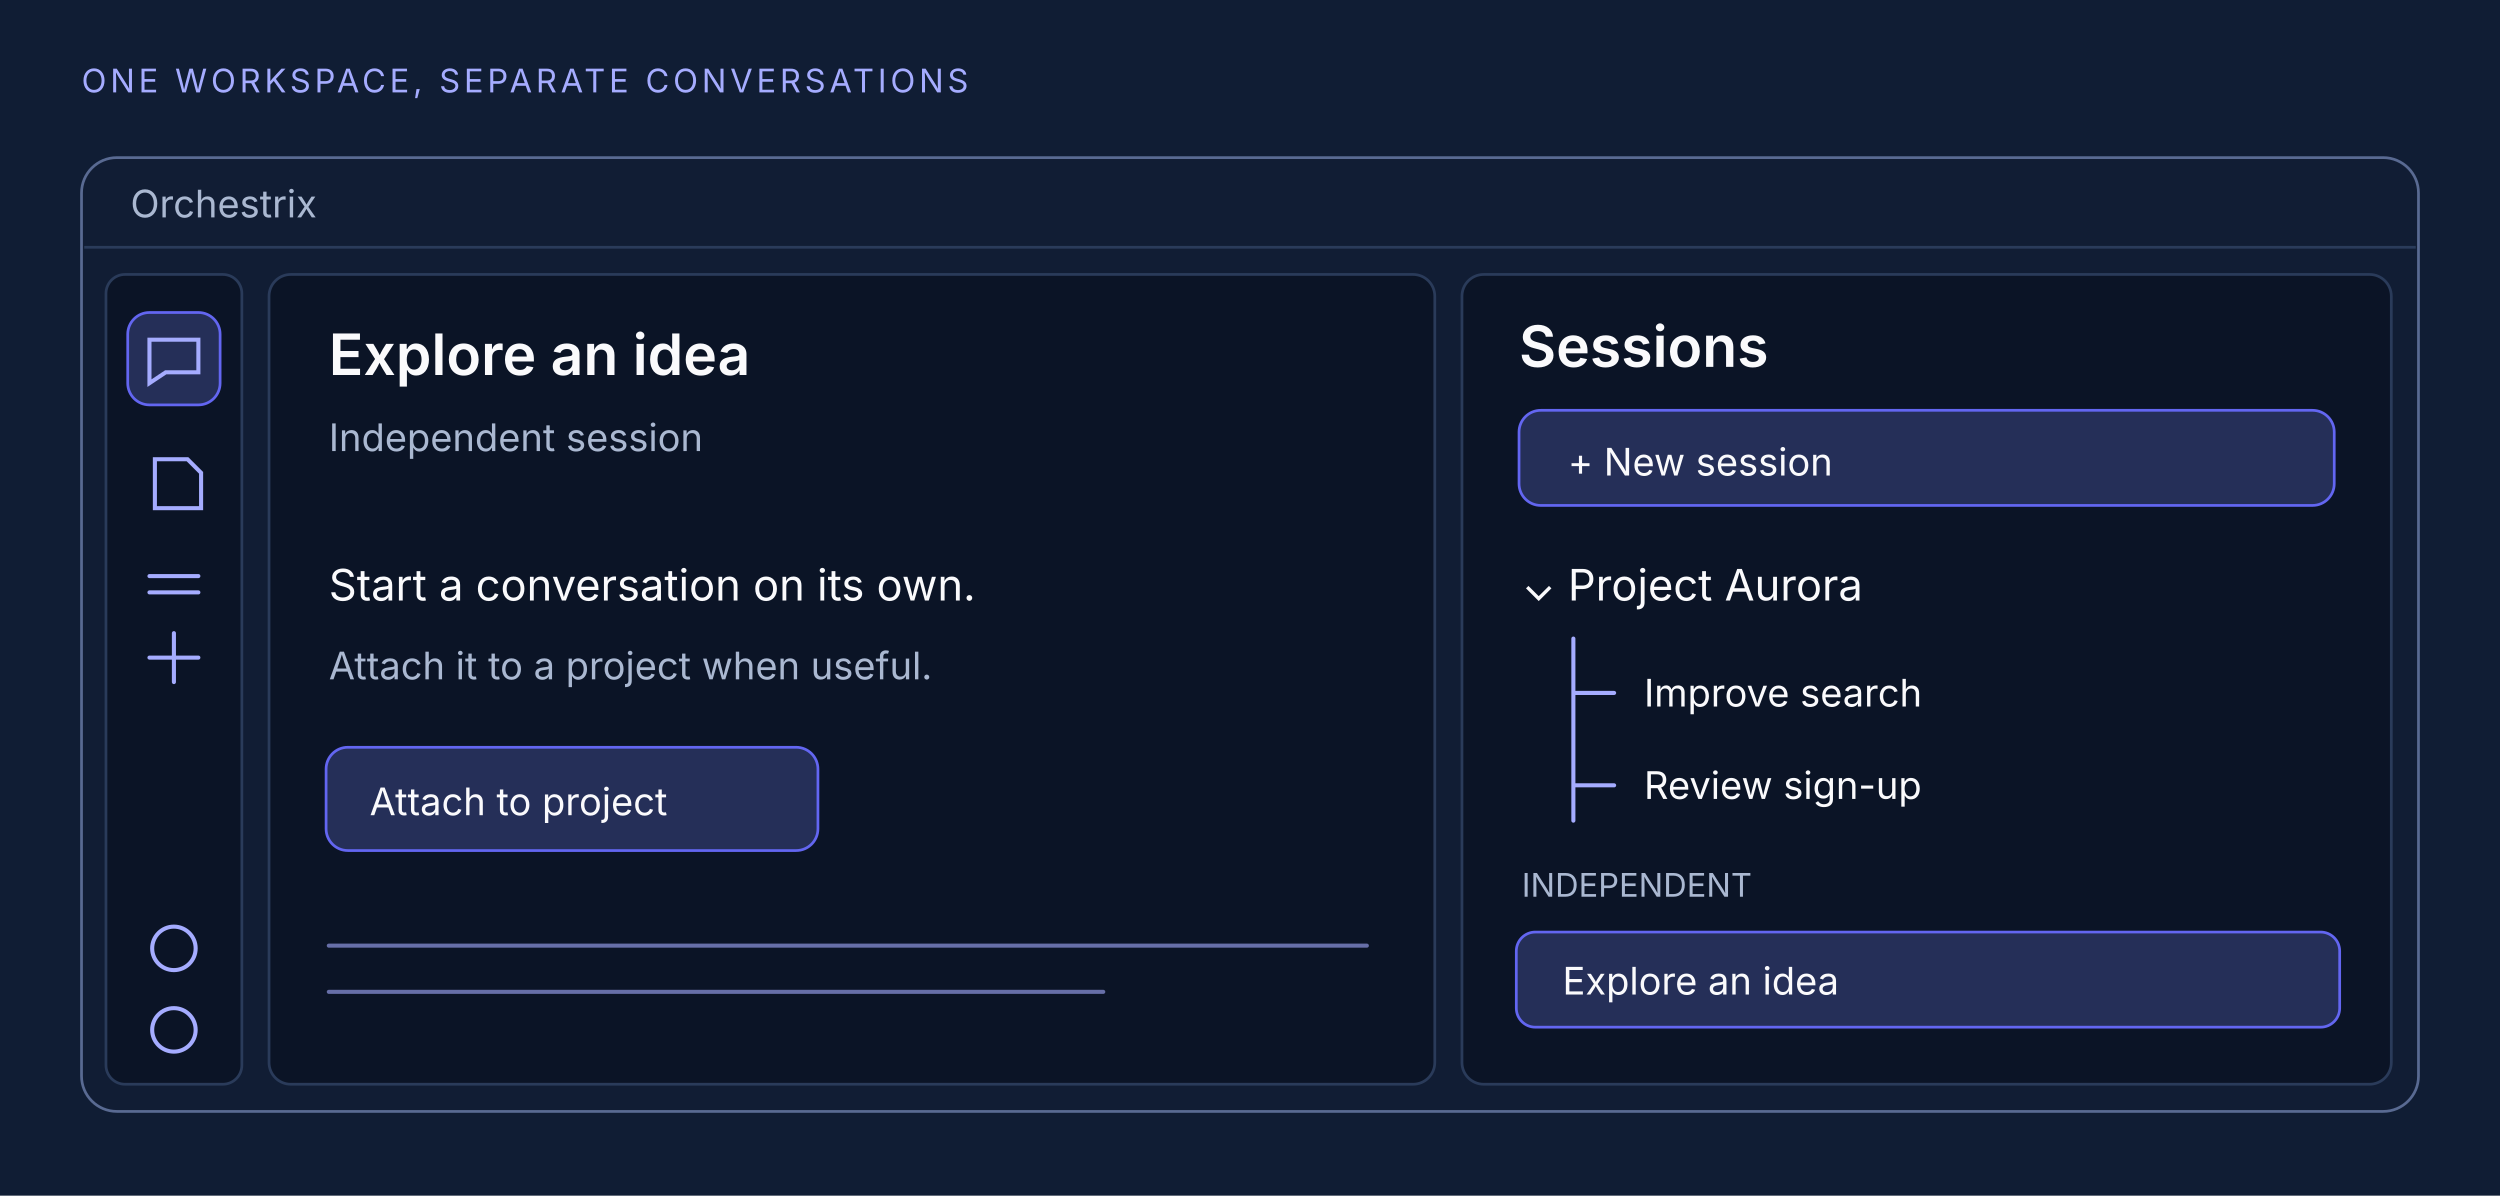
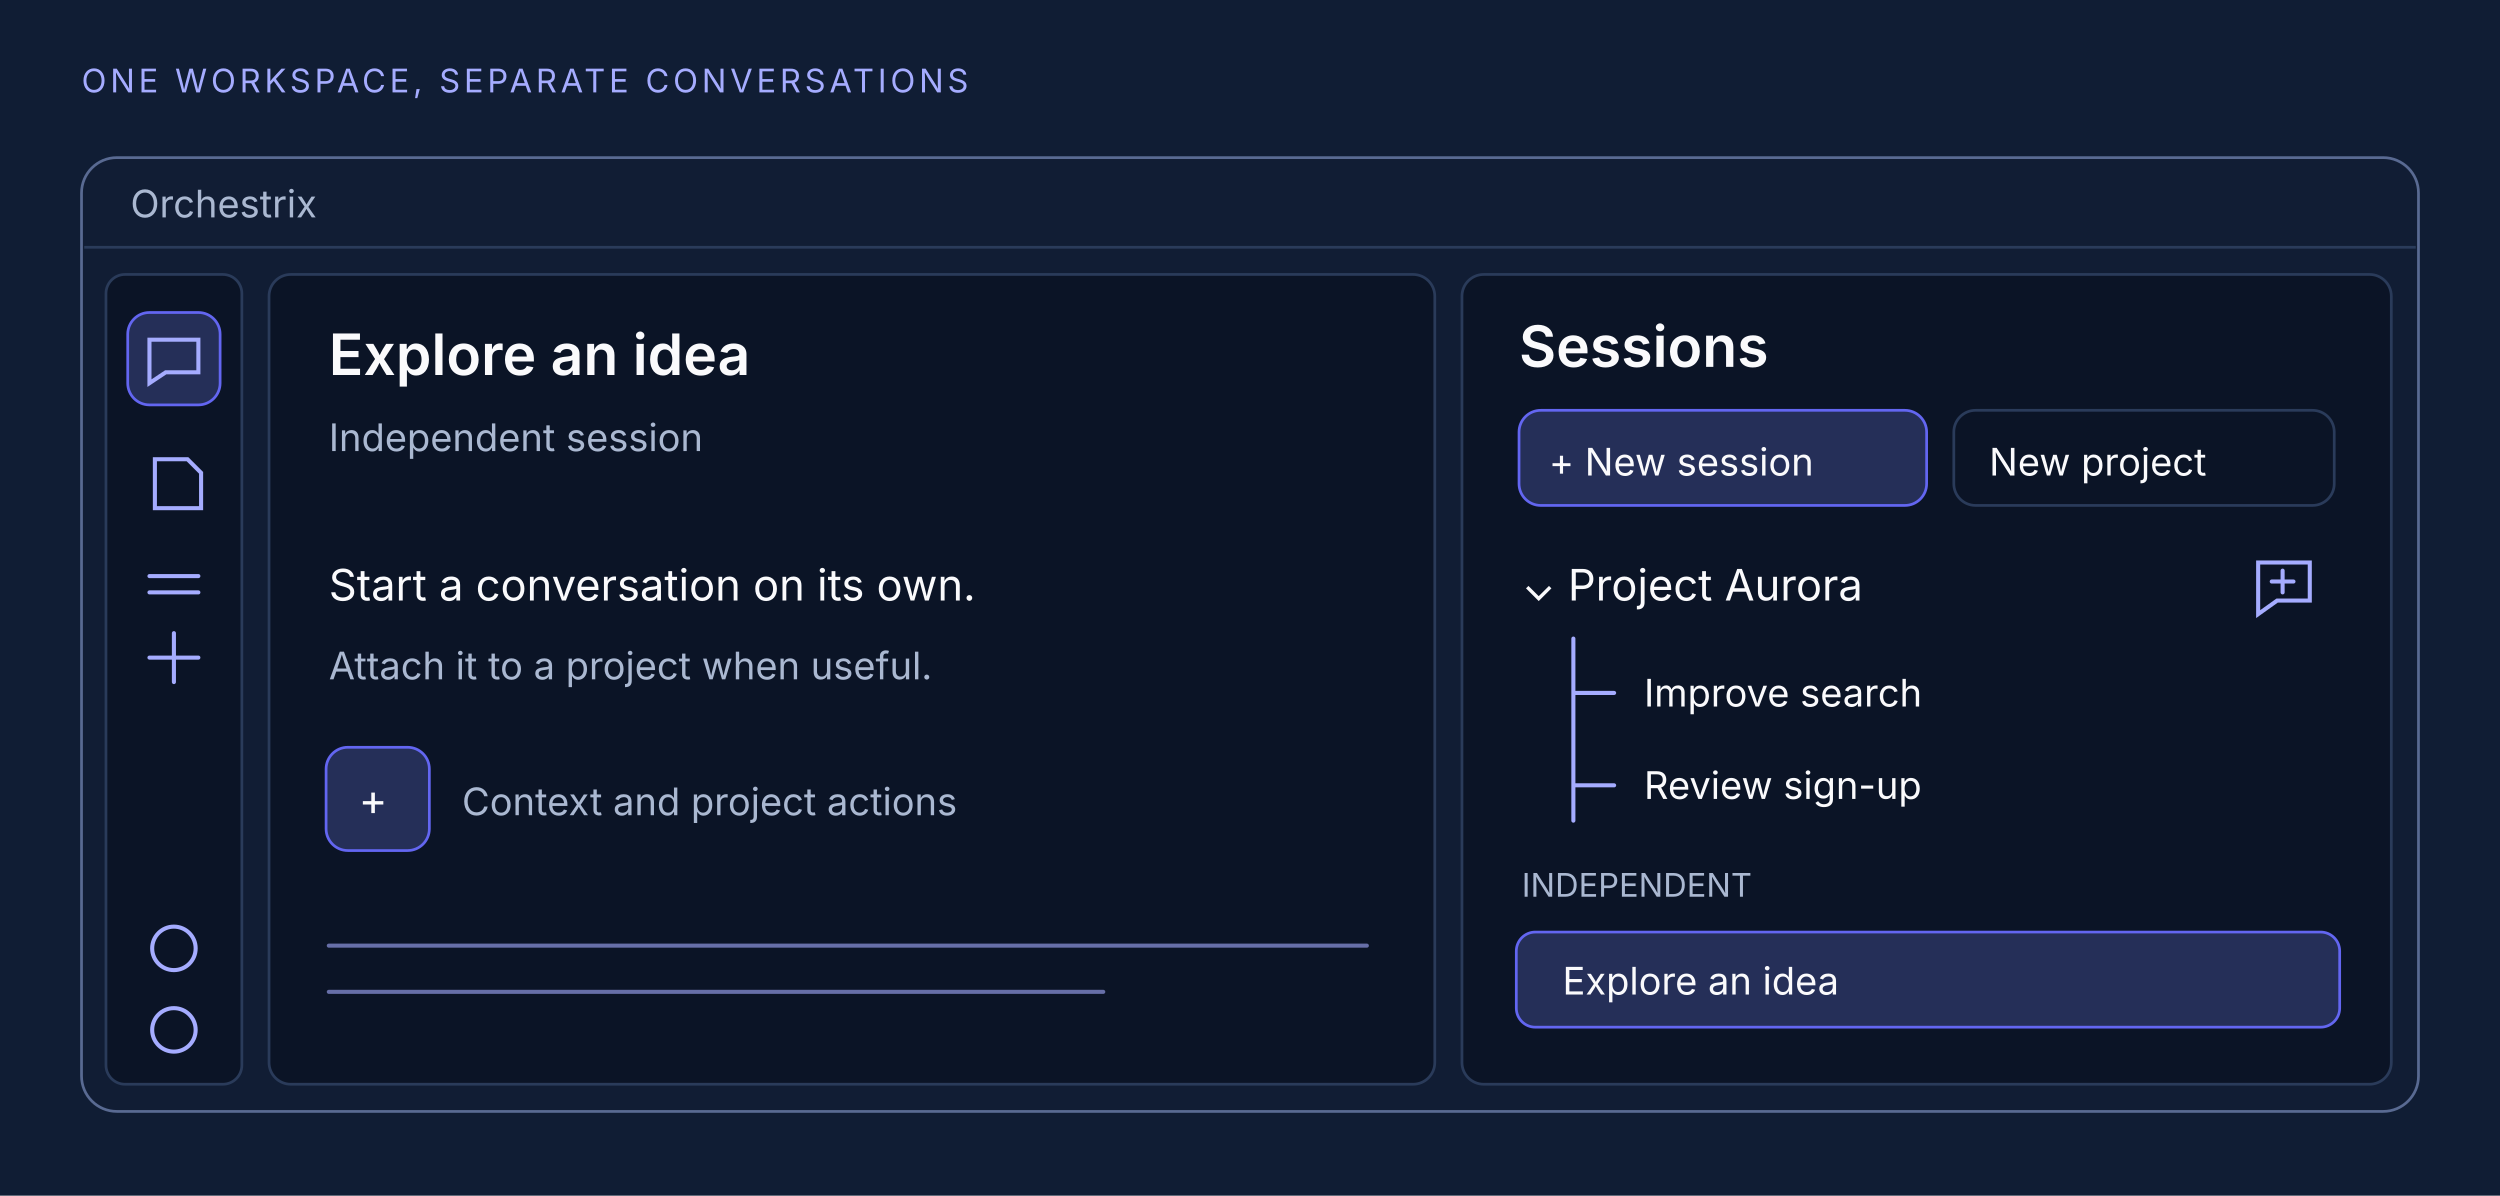
<svg xmlns="http://www.w3.org/2000/svg" width="920" height="440" viewBox="0 0 920 440" role="img" aria-labelledby="title desc">
  <defs>
    <style>text{font-family:Inter,Segoe UI,Arial,sans-serif;fill:#FAFAFC;font-size:16px}.muted{fill:#AAB8D1;font-size:14px}.eyebrow{fill:#A5ACFF;font-size:12px;letter-spacing:1.4px}.title{font-size:21px;font-weight:600}.surface{fill:#111D34;stroke:#596A92}.panel{fill:#0B1426;stroke:#2A3B5A}.accent{fill:#252F58;stroke:#6366F1}.line{fill:none;stroke:#A5ACFF;stroke-width:1.5;stroke-linecap:round}</style>
  </defs>
  <rect width="920" height="440" fill="#101D34" />
  <text class="eyebrow" x="30" y="34">ONE WORKSPACE, SEPARATE CONVERSATIONS</text>
  <rect class="surface" x="30" y="58" width="860" height="351" rx="13" />
  <path d="M31 91h858" stroke="#2A3B5A" />
  <text class="muted" x="48" y="80">Orchestrix</text>
  <rect class="panel" x="39" y="101" width="50" height="298" rx="7" />
  <rect class="accent" x="47" y="115" width="34" height="34" rx="8" />
  <g class="line">
    <path d="M55 125h18v12H61l-6 4Z" />
    <path d="M57 169h12l5 5v13H57Z" />
    <path d="M55 212h18m-18 6h18m-18 24h18m-9-9v18" />
    <circle cx="64" cy="349" r="8" />
    <circle cx="64" cy="379" r="8" />
  </g>
  <rect class="panel" x="99" y="101" width="429" height="298" rx="8" />
  <text class="title" x="121" y="138">Explore an idea</text>
  <text class="muted" x="121" y="166">Independent session</text>
  <text x="121" y="221">Start a conversation on its own.</text>
  <text class="muted" x="121" y="250">Attach it to a project when useful.</text>
-   <rect class="accent" x="120" y="275" width="181" height="38" rx="8" />
-   <text x="136" y="300" style="font-size:14px">Attach to project</text>
+   <rect class="accent" x="120" y="275" width="38" height="38" rx="8" />
+   <text x="132" y="300">+</text>
+   <text class="muted" x="170" y="300">Context and project actions</text>
  <path class="line" d="M121 348h382m-382 17h285" opacity=".6" />
  <rect class="panel" x="538" y="101" width="342" height="298" rx="8" />
  <text class="title" x="559" y="135">Sessions</text>
-   <rect class="accent" x="559" y="151" width="300" height="35" rx="8" />
-   <text x="577" y="175" style="font-size:14px">+ New session</text>
+   <rect class="accent" x="559" y="151" width="150" height="35" rx="8" />
+   <text x="570" y="175" style="font-size:14px">+ New session</text>
+   <rect class="panel" x="719" y="151" width="140" height="35" rx="8" />
+   <text x="732" y="175" style="font-size:14px">New project</text>
  <text x="560" y="221">⌄  Project Aurora</text>
+   <g class="line">
+     <path d="M831 207h19v14h-12l-7 5Z" />
+     <path d="M840 210v8m-4-4h8" />
+   </g>
  <path class="line" d="M579 235v67m0-47h15m-15 34h15" />
  <text x="605" y="260" style="font-size:14px">Improve search</text>
  <text x="605" y="294" style="font-size:14px">Review sign-up</text>
  <text class="muted" x="560" y="330" style="font-size:12px">INDEPENDENT</text>
  <rect class="accent" x="558" y="343" width="303" height="35" rx="7" />
  <text x="575" y="366" style="font-size:14px">Explore an idea</text>
</svg>
